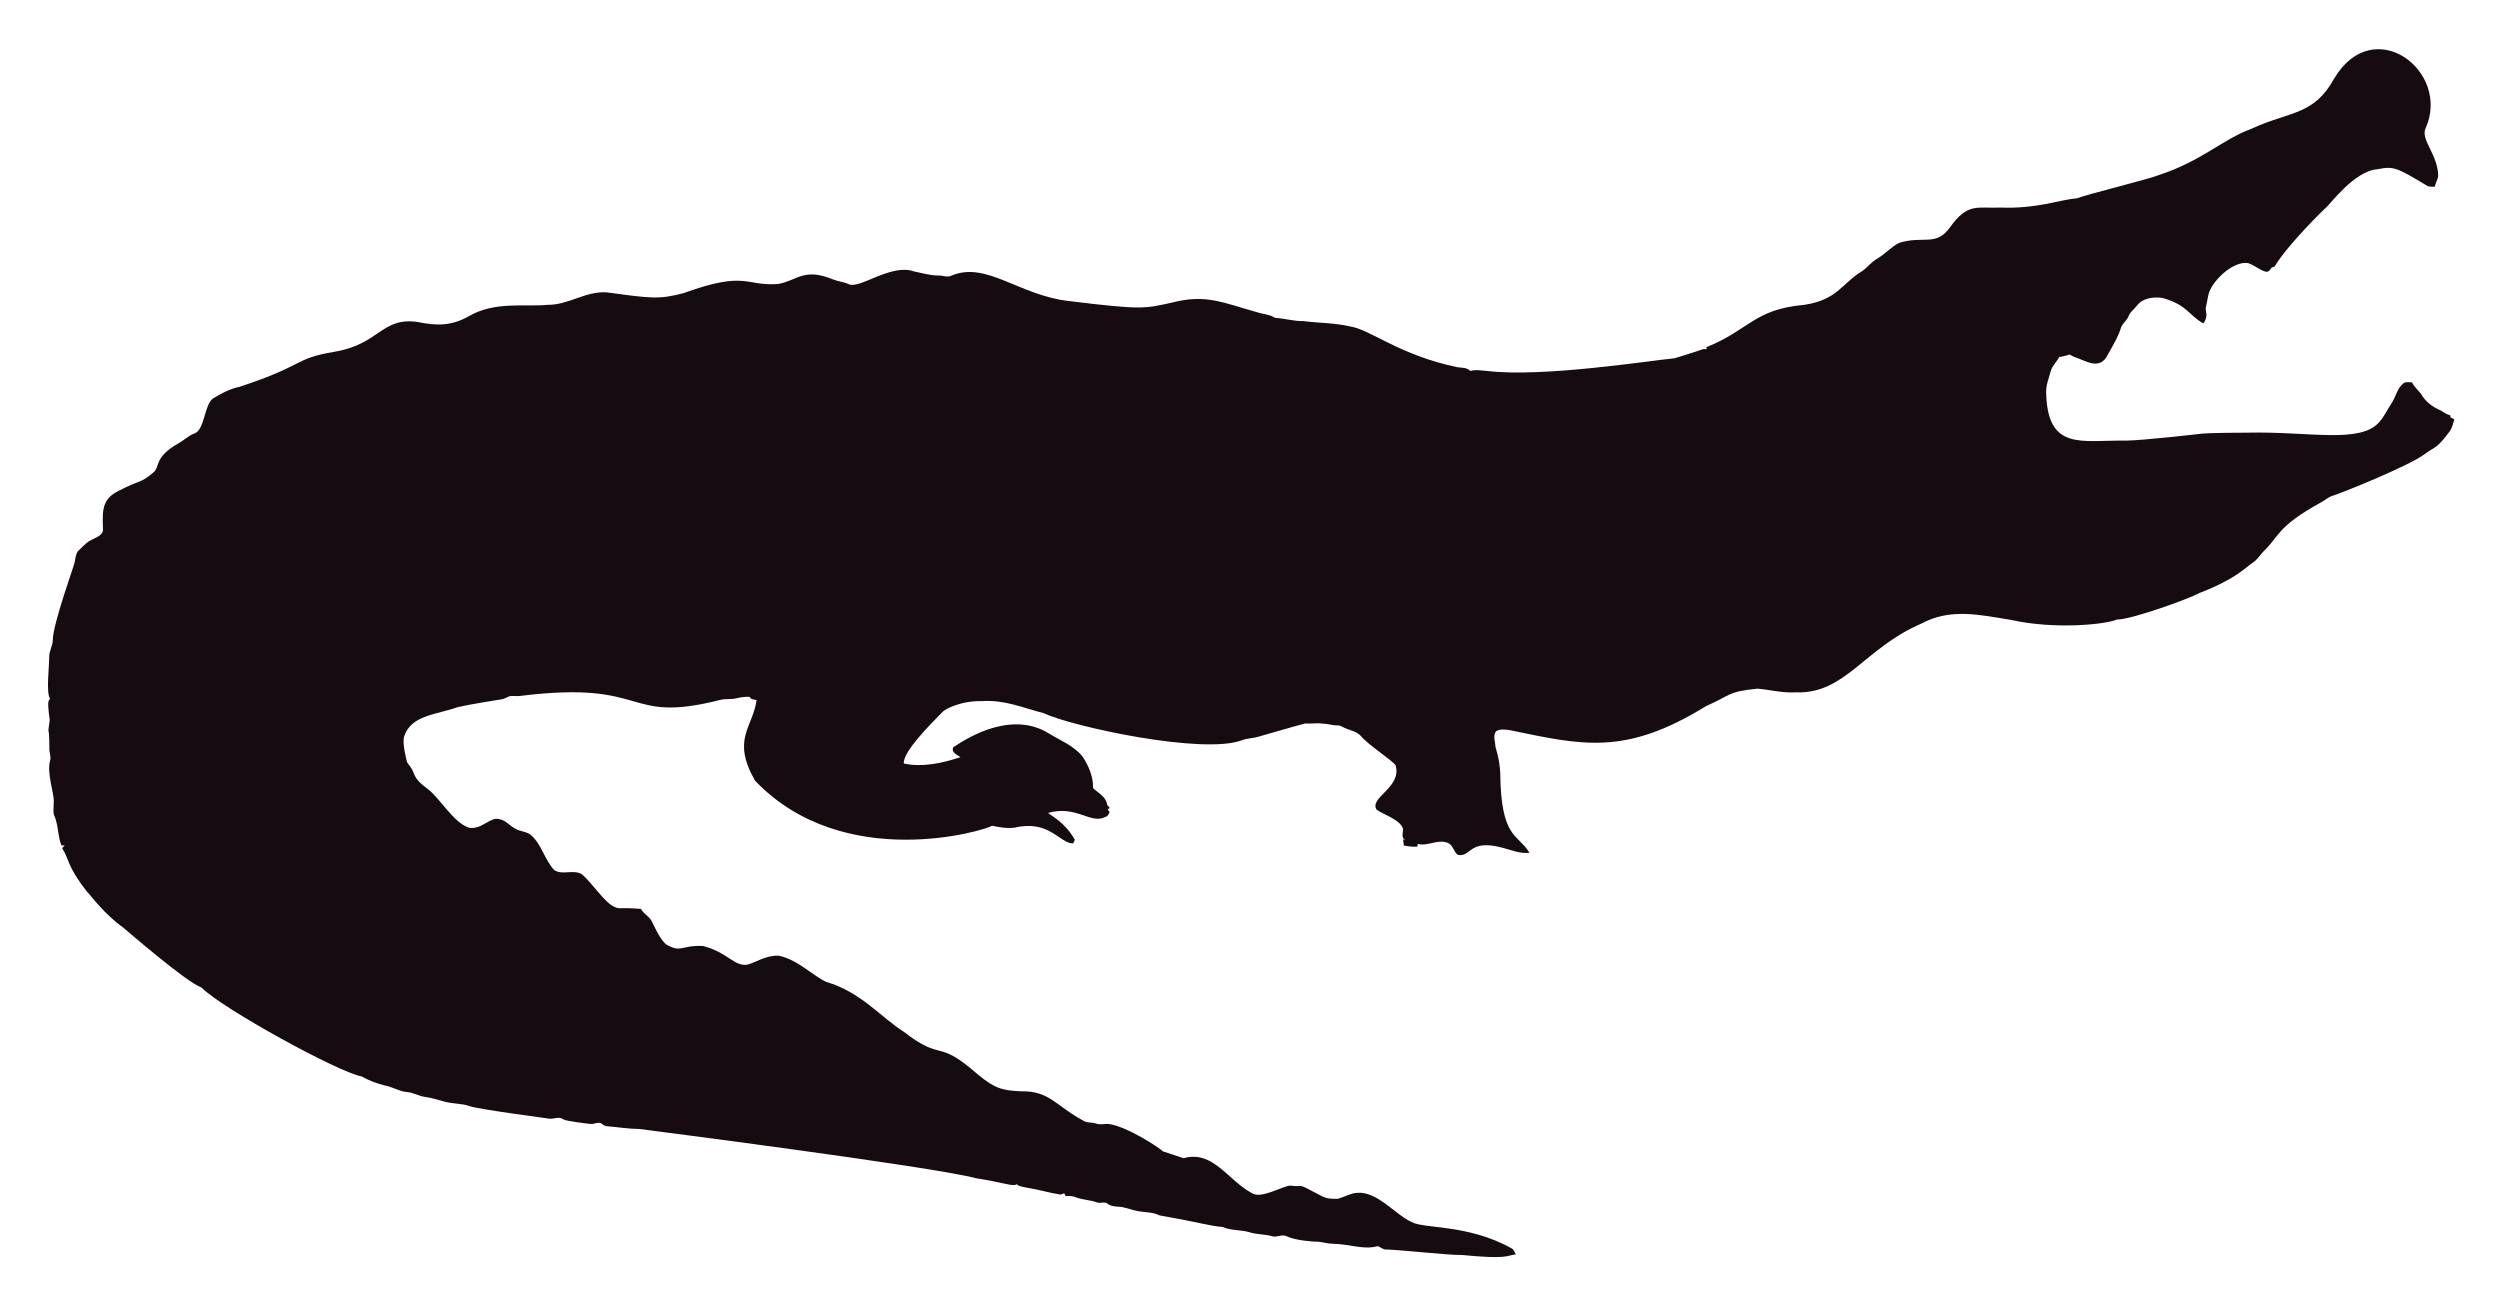
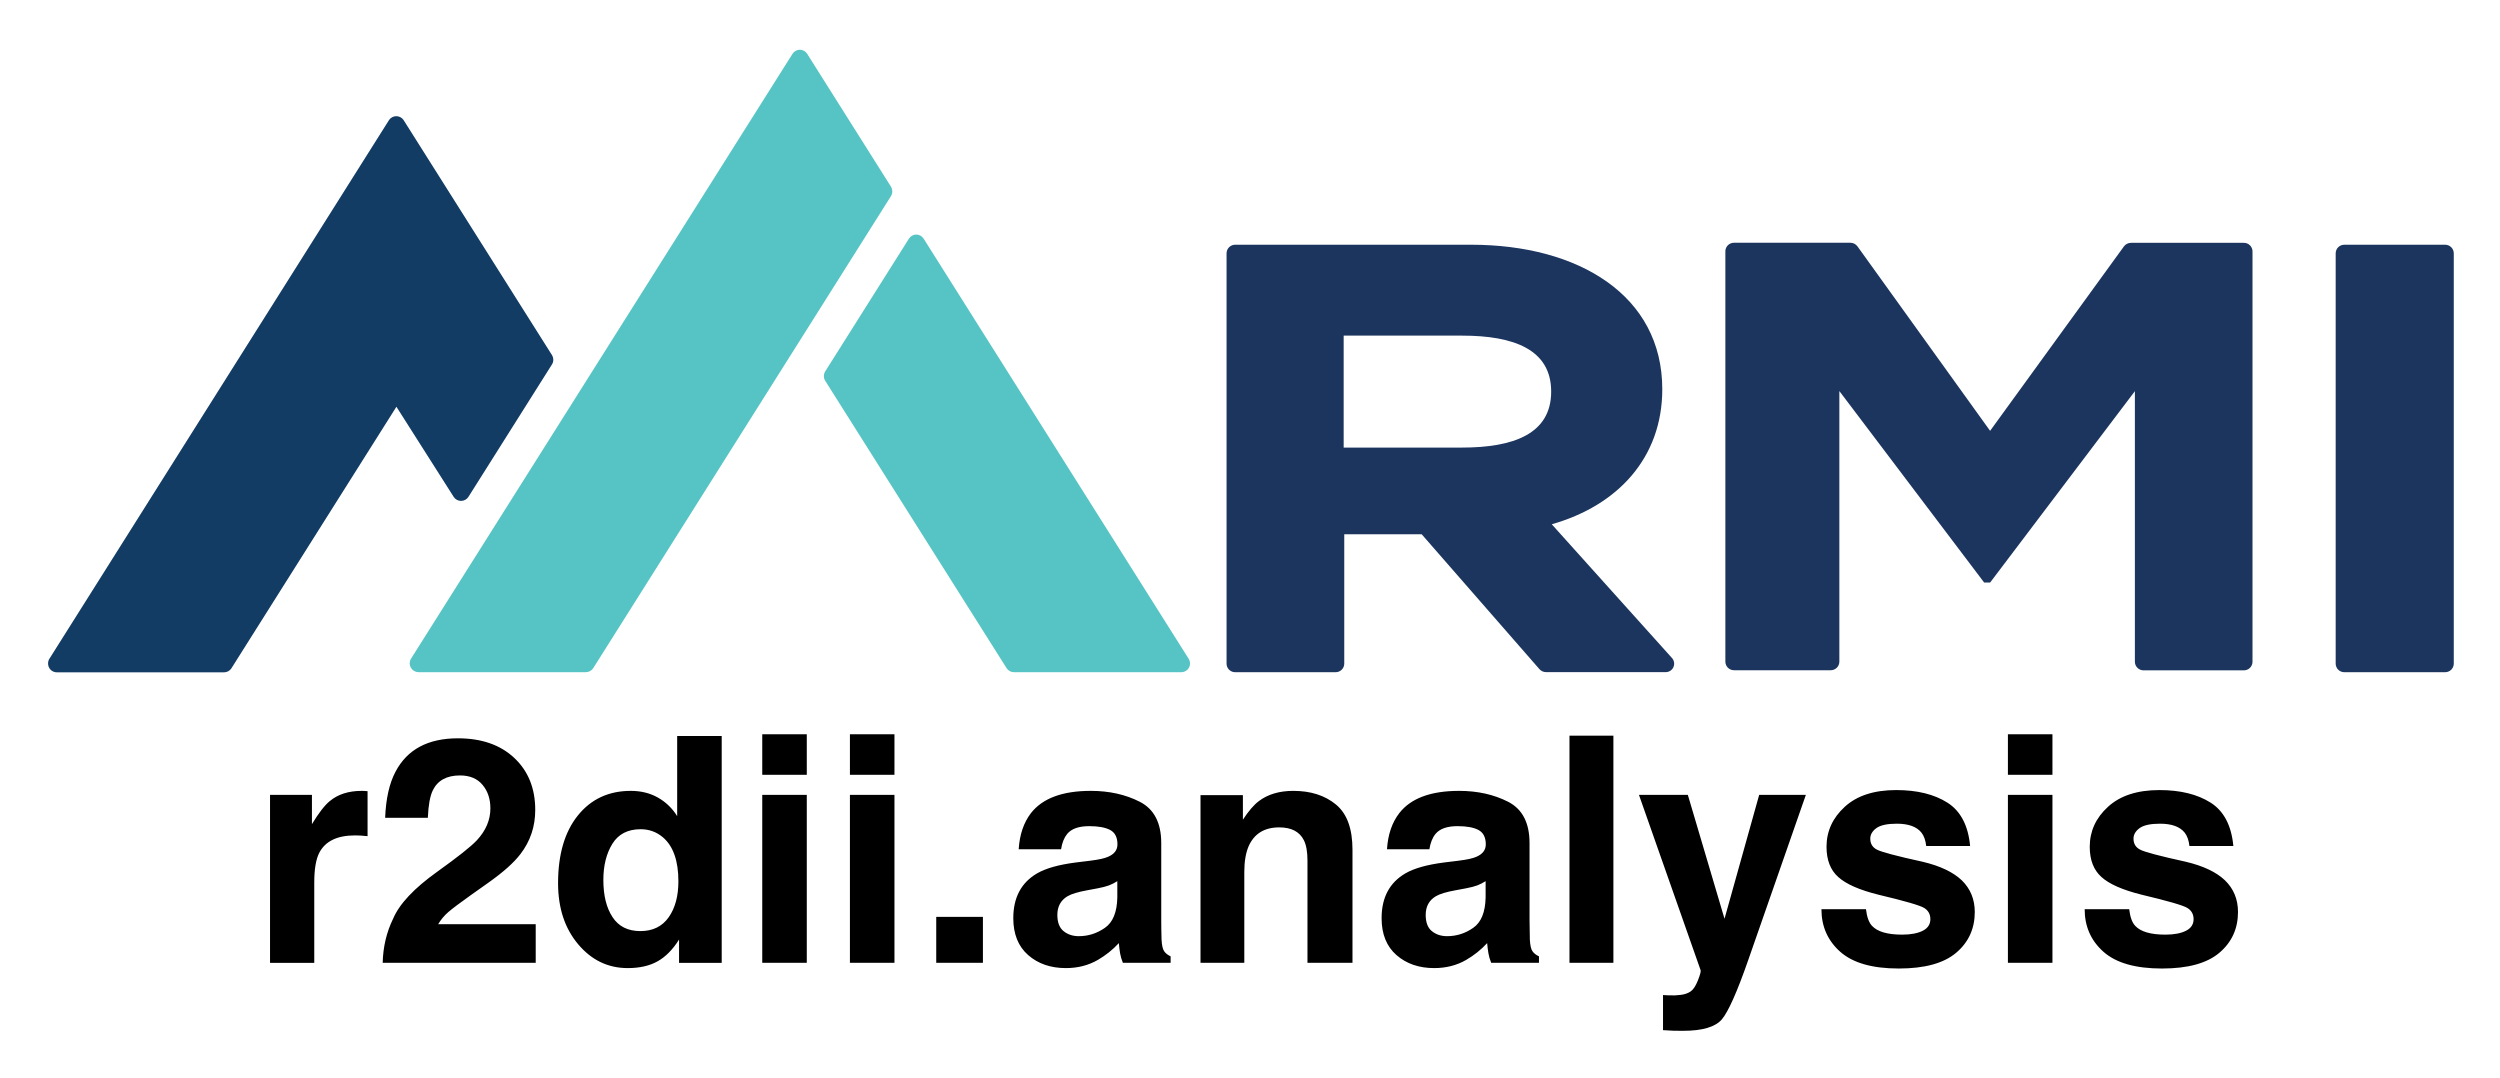
- <svg xmlns="http://www.w3.org/2000/svg" role="img" viewBox="-18.65 -23.65 2659.80 1387.30">
-   <path fill="#160B10" d="M2562.057 112.664c-5.93 12.226 13.089 27.649 13.408 51.328-.967 3.791-2.837 7.289-3.816 11.093-2.417-.267-4.923.089-7.226-.636-33.512-20.05-36.245-21.483-53.631-18.038-24.88 1.775-51.012 38.147-54.547 40.579-1 .685-40.963 39.485-54.967 62.993-1.056.331-2.086.661-3.078 1.005-1.45 2.188-3.295 5.317-6.386 4.363-6.755-1.794-12.047-7.022-18.687-9.083-14.172-2.325-33.569 14.577-40.185 28.126-2.76 5.432-2.862 11.614-4.401 17.415-2.078 5.918 3.558 9.203-2.964 18.611-15.758-8.651-16.89-19.671-43.645-27.108-9.541-1.323-21.002.025-27.146 8.345-2.9 3.956-7.454 6.64-8.994 11.487-1.705 4.223-5.788 6.857-7.569 10.978-3.219 10.775-9.274 20.417-14.705 30.186-7.484 15.043-21.458 7.113-29.639 3.893-3.549-1.501-7.378-2.404-10.482-4.745-3.613 1.31-7.378 2.124-11.131 2.799-2.9 5.19-7.62 9.362-9.184 15.252-1.972 7.442-5.139 14.807-4.771 22.656 1.426 62.435 37.744 50.23 84.657 50.985 18.427-.238 76.659-6.917 77.661-7.06 10.315-1.512 51.103-1.387 52.104-1.425 64.718-1.507 119.253 12.017 139.725-10.991 5.622-6.144 8.955-13.878 13.598-20.735 4.617-7.073 5.915-16.893 13.662-21.562 2.519-.687 5.19-.305 7.81-.242 2.481 5.406 7.582 8.854 10.609 13.891 4.503 7.467 12.047 12.632 19.921 16.041 3.269 1.794 6.144 4.389 9.999 4.936.166.852.369 1.705.598 2.57 1.259.611 2.519 1.208 3.854 1.819-1.196 4.325-2.073 8.854-4.681 12.606-14.981 20.134-15.737 16.079-26.561 24.297-16.513 12.73-90.704 42.38-97.937 44.421-4.63 1.259-8.078 4.719-12.199 6.907-47.689 26.034-44.914 36.755-61.276 51.99-3.969 4.096-6.856 9.273-11.754 12.403-6.886 4.248-16.845 16.908-56.76 32.26-10.994 6.222-73.381 28.559-87.544 28.177-12.182 5.289-66.295 10.873-113.113.394-34.047-5.52-64.247-12.539-95.05 3.905-61.045 26.219-81.054 75.205-133.67 73.195-13.739.903-27.159-2.684-40.745-3.943-32.756 3.396-26.951 6.432-54.687 18.547-86.536 53.421-132.198 41.426-208.888 25.607-4.859-.636-10.304-1.616-14.68 1.259-3.511 4.999-.687 11.232-.509 16.804 2.76 8.879 4.605 18.076 5.037 27.388.678 70.703 18.876 64.615 31.064 85.038-10.38 1.31-20.137-3.346-30.008-5.724-35.054-8.942-31.959 10.974-46.367 7.887-4.376-3.651-5.076-10.864-10.94-12.886-10.482-3.893-20.875 4.033-31.37 1.285-.165.725-.483 2.163-.649 2.875-4.834.432-9.592-.331-14.311-1.196-.153-2.201-.407-4.401-.751-6.551.7.127 2.112.382 2.824.509-5.368-1.387-2.926-7.48-2.862-11.411-2.581-10.171-21.93-15.743-28.266-20.735-7.896-13.101 27.192-23.356 20.29-47.143-4.808-6.385-29.888-22.164-37.17-31.395-4.783-5.063-12.047-5.813-18.013-8.815-1.972-.827-3.791-2.315-6.017-2.239-5.597.191-10.965-1.781-16.537-1.908-6.208-.878-12.441.318-18.661-.076-6.376 1.51-49.471 13.993-49.471 13.993-5.775 1.781-11.97 1.603-17.631 3.791-41.153 15.671-180.401-14.399-211.051-28.838-22.477-5.819-41.27-14.396-65.945-12.772-23.033-.496-39.521 9.215-41.101 11.08-14.156 14.382-42.805 43.009-41.597 55.297 9.881 2.049 27.067 4.244 60.297-6.755-3.6-2.633-10.164-4.859-7.683-10.52 30.91-20.96 69.478-34.528 101.385-14.896 12.454 7.683 26.879 13.128 36.241 24.907 6.449 9.897 11.461 21.384 11.08 33.43 5.483 5.19 14.184 9.464 14.96 17.771.954 1.132 1.883 2.239 2.9 3.371-.56.344-1.679 1.03-2.251 1.361.674 1.081 1.336 2.15 2.022 3.244-1.157 2.112-2.252 4.643-4.923 5.037-15.167 7.923-30.412-12.885-60.589-4.414 4.515 3.914 17.957 10.035 28.495 28.596-.623 1.285-1.221 2.582-1.781 3.893-14.581-.066-25.26-25.439-62.103-16.83-8.065 1.081-16.27-.28-24.119-2.048-5.689 4.616-157.704 51.097-252.241-47.919-25.462-44.516-2.105-56.742 1.616-85.776-2.646-.598-6.259-.445-7.429-3.447-4.834-.216-9.63.547-14.311 1.666-5.343 1.336-10.927.254-16.283 1.527-104.921 26.598-73.475-21.586-213.976-4.058-3.638.483-7.327-.471-10.927.267-2.722 1.043-5.203 2.786-8.129 3.244-1.005.139-35.568 5.632-46.749 8.332-23.248 8.245-49.669 8.494-57.027 31.013-2.544 7.127 2.495 25.23 2.659 26.23.509 2.748 2.964 4.529 4.274 6.907 5.125 7.002 1.576 10.814 17.186 22.287 13.483 9.569 27.903 36.42 44.764 41.877 13.652 2.389 22.508-11.842 32.107-9.146 7.022 1.107 11.334 7.276 17.415 10.317 5.356 3.193 12.365 2.633 17.033 7.162 11.029 10.189 14.018 26.078 24.284 36.878 8.765 5.47 19.972-.979 28.965 4.071 11.309 9.233 25.045 31.634 35.809 35.287 4.836 2.294 4.589-.02 27.477 1.832 2.226 4.796 7.327 7.085 10.253 11.347 2.611 3.387 8.633 20.294 16.715 26.574 16.075 9.185 15.426.491 38.875 1.488 26.056 6.667 32.977 21.713 46.774 19.997 8.688-1.942 19.833-10.206 33.646-9.68 20.419 4.043 37.013 21.857 50.896 27.986 36.199 10.4 58.502 37.92 82.062 52.817 43.011 33.213 34.403 6.396 79.034 45.566 18.208 15.125 26.246 17.04 45.986 17.936 30.318-.751 37.93 16.193 65.525 30.81 4.134 3.155 9.541 1.844 14.196 3.498 4.147 1.463 8.51.394 12.772.369 18.974 1.87 55.059 25.539 58.465 29.232 7.353 2.353 14.667 4.91 22.02 7.276 31.527-8.837 46.862 23.524 72.916 37.323 9.817 6.052 31.604-7.299 40.338-8.179 17.829 2.357 3.781-4.531 33.392 11.016 5.241 3.066 11.589 3.218 17.504 3.028 6.869-1.921 13.204-5.852 20.48-6.348 21.245-1.942 41.314 23.767 57.816 30.975 12.756 7.578 60.29 2.089 106.638 28.189 2.366 1.298 3.155 4.007 4.3 6.284-10.435 1.423-8.676 5.392-56.964.7-16.115.199-61.486-5.252-82.52-5.953-2.824-.572-4.91-3.04-7.772-3.397-15.269 4.072-27.792-2.198-48.492-2.671-5.546-.102-10.825-2.201-16.359-2.162-2.762-.015-21.848-1.008-32.323-6.004-4.758-1.972-9.668 1.654-14.476.293-7.747-2.315-16.003-1.781-23.737-4.121-9.541-3.104-20.277-1.692-29.41-5.865-12.12-.691-23.98-4.714-66.899-12.25-6.984-3.625-14.985-3.091-22.516-4.49-7.416-1.145-14.324-4.643-21.892-4.821-3.727-.204-7.632-.649-10.698-2.939-3.206-2.951-7.645-.127-11.334-1.539-7.531-2.798-15.774-2.646-23.203-5.712-3.282-1.298-6.844-1.17-10.278-1.081-.394-.763-1.183-2.264-1.577-3.015-1.285.636-2.608 1.119-3.982 1.45-12.263-1.87-24.131-5.674-36.394-7.467-3.46-.903-7.404-1.005-10.113-3.6-3.831 2.97-12.398-1.54-43.747-6.411-46.335-12.483-357.594-52.295-357.594-52.295-11.716-.14-23.317-2.023-34.982-3.015-2.442-.127-4.211-1.844-6.068-3.18-3.753-1.387-7.467 1.336-11.271.789-2.02-.195-26.027-2.946-28.838-4.923-4.592-3.587-10.278.216-15.367-.738-2.203-.387-74.203-9.818-84.135-13.242-8.243-2.989-17.224-2.379-25.658-4.529-7.162-1.895-14.209-4.274-21.574-5.254-6.92-.878-13.001-4.923-20.035-5.266-8.319-.878-15.443-5.826-23.648-7.073-8.256-2.252-16.448-5.037-23.775-9.49-23.552-3.584-149.518-72.739-170.649-94.63-16.013-5.37-81.914-62.745-82.914-63.439-21.039-15.096-34.147-33.758-38.964-38.595-21.778-27.726-18.854-34.892-26.396-46.215.916-1.018 1.832-2.01 2.748-3.015-1.145.038-2.29.076-3.435.14-3.651-8.676-3.18-18.28-6.042-27.172-2.062-7.913-2.975-1.701-2.175-19.526.634-7.664-7.675-30.697-3.931-43.518 1.348-4.16-.814-8.281-.751-12.454.068-28.882-2.418-11.02.394-30.657-3.041-22.85-1.09-20.042.305-22.719-4.294-7.378-.844-32.606-.89-44.586-.025-6.246 3.714-11.741 3.867-17.962 0-16.859 22.775-79.378 23.076-82.113 1.056-4.198 1.043-9.032 3.778-12.568 4.338-3.74 7.874-8.485 13.052-11.169 4.745-2.913 11.411-4.172 13.471-10.088.043-16.362-3.503-32.575 15.532-42.157 25.219-13.344 23.115-7.424 38.34-20.379 6.931-5.754.059-15.764 26.434-30.772 5.915-3.129 10.622-8.281 17.046-10.507 11.015-3.661 10.497-31.892 20.099-37.437 8.612-5.33 17.796-10.113 27.795-12.148 71.433-23.584 56.818-29.805 100.939-37.31 48.019-7.907 49.805-36.895 88.244-31.777 19.858 4.163 35.994 4.605 54.61-5.953 27.665-16.35 60.97-9.859 83.919-12.212 22.172.42 41.279-15.29 63.693-13.191 46.138 6.272 54.878 7.691 80.993.738 67.442-24.31 65.094-7.128 100.634-9.706 20.946-3.875 27.233-17.596 58.388-4.91 5.368 2.188 11.283 2.595 16.575 5.025 11.553 5.818 45.215-22.204 69.43-13.535 8.676 1.717 17.262 4.401 26.205 4.401 4.49-.216 9.083 2.252 13.446.293 37.015-16.156 72.304 20.872 125.096 26.815 80.305 9.923 81.3 7.845 110.289 1.603 36.266-9.336 54.189.413 92.111 10.902 5.775 1.717 12.11 1.984 17.237 5.47 10.075.458 19.844 3.638 29.983 3.396 16.588 2.163 33.506 1.819 49.853 5.686 21.982 3.418 52.115 30.498 114.347 43.441 4.681.572 9.999.28 13.586 3.956 5.864-1.844 12.047-.267 18.038-.025 59.148 7.176 174.934-11.359 199.106-13.471 9.82-3.218 19.819-5.966 29.576-9.452 1.488-.674 3.155-.356 4.758-.229-.115-.522-.356-1.577-.483-2.099 45.944-18.548 50.589-40.213 103.827-45.057 35.891-5.17 40.645-23.282 61.836-35.809 5.712-3.969 9.897-9.808 16.028-13.281 8.408-4.872 14.82-12.555 23.559-16.931 25.605-7.944 38.867 4.305 53.847-16.257 19.089-26.933 29.276-20.168 53.605-21.256 38.819 1.522 63.061-8.345 81.948-9.935 11.484-4.495 77.877-20.69 87.061-24.742 45.297-14.857 67.746-37.884 97.505-48.848 42.187-19.404 67.008-14.225 88.74-53.694 41.891-70.568 124.443-7.946 97.366 52.7z" />
+ <svg xmlns="http://www.w3.org/2000/svg" role="img" viewBox="-12.18 -12.68 633.36 272.86">
+   <g data-name="Layer 2">
+     <path fill="#56c4c4" d="M213.88 35.83a2.19 2.19 0 0 1-.38 1.24l-75.4 119.54a2.23 2.23 0 0 1-1.83 1H93.84a2.22 2.22 0 0 1-1.84-1l-.12-.19a2.2 2.2 0 0 1-.27-1.06 2.25 2.25 0 0 1 .27-1.06l.12-.19 96.5-153 .12-.19a2.22 2.22 0 0 1 1.84-1 2.25 2.25 0 0 1 1.83 1l21.2 33.61.12.2a2.2 2.2 0 0 1 .27 1.1zm75.43 119.57a2.22 2.22 0 0 1-2.22 2.22h-42.4a2.22 2.22 0 0 1-1.84-1l-.12-.19-45.81-72.58-.12-.19a2.2 2.2 0 0 1-.27-1.06 2.25 2.25 0 0 1 .27-1.06l.12-.19L218 47.93l.12-.19a2.22 2.22 0 0 1 1.84-1 2.25 2.25 0 0 1 1.83 1l67.13 106.41.12.2a2.2 2.2 0 0 1 .27 1.05z" />
+     <path fill="#123c63" d="M128 78.46a2.16 2.16 0 0 1-.36 1.21l-21.18 33.58a2.22 2.22 0 0 1-3.67 0l-.12-.19-14.42-22.69-41.69 66.08-.12.2a2.23 2.23 0 0 1-1.83 1H2.25A2.22 2.22 0 0 1 0 155.38a2.19 2.19 0 0 1 .38-1.24l86-136.41a2.22 2.22 0 0 1 3.68 0l37.55 59.47.12.2a2.2 2.2 0 0 1 .27 1.06z" />
+     <path fill="#1c355e" d="M377.84 156.86L348 122.68h-19.62v32.79a2.18 2.18 0 0 1-2.21 2.15h-25.41a2.17 2.17 0 0 1-2.2-2.15v-104a2.18 2.18 0 0 1 2.2-2.15h59.76c27.26 0 48.43 12.85 48.43 36.6 0 17.36-11.27 29.47-28 34.22l30.47 33.9a2.14 2.14 0 0 1-1.66 3.56h-30.24a2.25 2.25 0 0 1-1.68-.74zm-19.61-56.15c13 0 22.57-3.45 22.57-14.18s-9.57-14.18-22.57-14.18h-30v28.36zM558.48 51v104a2.19 2.19 0 0 1-2.21 2.15h-25.38a2.19 2.19 0 0 1-2.21-2.15V86.42L492 134.91h-1.5l-36.69-48.52v68.58a2.18 2.18 0 0 1-2.2 2.15h-24.48a2.18 2.18 0 0 1-2.2-2.15v-104a2.17 2.17 0 0 1 2.2-2.15h29.47a2.21 2.21 0 0 1 1.8.92L492 96.47l33.9-46.72a2.21 2.21 0 0 1 1.8-.91h28.55a2.18 2.18 0 0 1 2.23 2.16zm21.07 104.47v-104a2.18 2.18 0 0 1 2.2-2.15h25.51a2.19 2.19 0 0 1 2.21 2.15v104a2.18 2.18 0 0 1-2.21 2.15h-25.51a2.18 2.18 0 0 1-2.2-2.15z" />
+   </g>
+   <path d="M79.985 187.693c-.144-.011-.311-.011-.522-.011-3.332 0-6.041.866-8.118 2.61-1.277 1.044-2.776 2.987-4.498 5.819v-7.418H56.231v42.556h11.205v-20.334c0-3.42.433-5.941 1.288-7.585 1.533-2.91 4.542-4.364 9.018-4.364.344 0 .777.011 1.333.033.544.033 1.166.078 1.866.155v-11.394c-.489-.033-.811-.044-.955-.067zm7.407 32.427c-1.644 3.365-2.521 7.074-2.621 11.128h38.769v-9.795H98.831c.7-1.177 1.566-2.199 2.588-3.087 1.033-.888 2.943-2.321 5.719-4.298l4.453-3.154c3.754-2.665 6.441-5.064 8.085-7.23 2.499-3.254 3.742-6.974 3.742-11.161 0-5.475-1.766-9.861-5.308-13.182-3.531-3.32-8.296-4.975-14.281-4.975-7.574 0-12.849 2.821-15.814 8.473-1.566 2.965-2.432 6.852-2.621 11.672H96.21c.133-3.176.544-5.497 1.255-6.952 1.222-2.521 3.52-3.787 6.907-3.787 2.465 0 4.375.8 5.697 2.388 1.333 1.588 1.988 3.576 1.988 5.964 0 2.943-1.155 5.653-3.476 8.129-1.499 1.588-4.82 4.209-9.95 7.885-5.908 4.22-9.662 8.207-11.239 11.983zm67.109-30.739c-2.01-1.133-4.298-1.699-6.874-1.699-5.597 0-10.061 2.077-13.415 6.241-3.343 4.164-5.008 9.884-5.008 17.147 0 6.297 1.699 11.45 5.097 15.481 3.387 4.02 7.574 6.03 12.549 6.03 3.021 0 5.542-.577 7.574-1.721 2.032-1.144 3.842-2.976 5.431-5.508v5.897h10.805v-57.47h-11.283v20.3c-1.244-1.999-2.876-3.565-4.875-4.698zm2.732 30.317c-1.644 2.332-4.031 3.509-7.185 3.509s-5.497-1.177-7.041-3.531c-1.555-2.354-2.332-5.497-2.332-9.428 0-3.643.766-6.697 2.288-9.162 1.521-2.454 3.909-3.687 7.163-3.687 2.132 0 4.009.677 5.619 2.032 2.632 2.232 3.942 5.964 3.942 11.161 0 3.731-.811 6.763-2.454 9.106zm34.982-36.081v-10.272h-11.283v10.272zm-11.283 5.075v42.556h11.283v-42.556zm33.494-5.075v-10.272h-11.283v10.272zm-11.283 5.075v42.556h11.283v-42.556zm21.866 30.917v11.638h11.827v-11.638zm45.876-9.051v4.142c-.078 3.72-1.122 6.286-3.143 7.685-2.021 1.41-4.22 2.11-6.619 2.11-1.51 0-2.787-.422-3.842-1.266-1.055-.844-1.588-2.221-1.588-4.12 0-2.132.866-3.709 2.576-4.731 1.022-.6 2.699-1.099 5.042-1.521l2.499-.466c1.244-.233 2.232-.489 2.943-.755.722-.278 1.433-.633 2.132-1.077zm-6.752-5.197l-3.787.466c-4.298.555-7.552 1.466-9.762 2.743-4.031 2.343-6.052 6.13-6.052 11.361 0 4.031 1.255 7.152 3.765 9.351 2.51 2.199 5.697 3.298 9.551 3.298 3.021 0 5.719-.689 8.118-2.077 1.999-1.166 3.776-2.588 5.308-4.253.078.966.189 1.821.311 2.576.133.755.366 1.566.711 2.421h12.094v-1.644c-.722-.333-1.277-.766-1.632-1.288-.366-.511-.589-1.499-.666-2.965-.056-1.921-.078-3.565-.078-4.92v-19.512c0-5.131-1.81-8.618-5.431-10.472-3.62-1.843-7.752-2.765-12.416-2.765-7.152 0-12.205 1.866-15.148 5.619-1.843 2.399-2.887 5.453-3.121 9.173h10.739c.255-1.644.777-2.943 1.555-3.898 1.099-1.31 2.954-1.955 5.586-1.955 2.343 0 4.12.333 5.331.988 1.21.666 1.81 1.877 1.81 3.62 0 1.433-.788 2.476-2.377 3.154-.888.4-2.354.722-4.409.977zm.577-17.802zm61.557 3.576c-2.799-2.31-6.397-3.454-10.794-3.454-3.52 0-6.419.855-8.707 2.576-1.277.955-2.632 2.532-4.065 4.72v-6.208h-10.739v42.478h11.094V208.215c0-2.632.366-4.786 1.088-6.486 1.41-3.198 3.998-4.797 7.774-4.797 3.065 0 5.153 1.088 6.241 3.276.6 1.199.9 2.921.9 5.153v25.886h11.405v-28.652c0-5.342-1.399-9.162-4.198-11.461zm-14.892-3.576zm52.817 22.999v4.142c-.078 3.72-1.122 6.286-3.143 7.685-2.01 1.41-4.22 2.11-6.619 2.11-1.51 0-2.787-.422-3.842-1.266-1.055-.844-1.577-2.221-1.577-4.12 0-2.132.855-3.709 2.576-4.731 1.011-.6 2.687-1.099 5.031-1.521l2.499-.466c1.255-.233 2.232-.489 2.954-.755.711-.278 1.421-.633 2.121-1.077zm-6.752-5.197l-3.787.466c-4.298.555-7.552 1.466-9.762 2.743-4.031 2.343-6.052 6.13-6.052 11.361 0 4.031 1.255 7.152 3.765 9.351 2.521 2.199 5.697 3.298 9.551 3.298 3.021 0 5.73-.689 8.118-2.077 2.01-1.166 3.776-2.588 5.308-4.253.078.966.189 1.821.322 2.576.122.755.355 1.566.7 2.421h12.105v-1.644c-.733-.333-1.277-.766-1.644-1.288-.366-.511-.589-1.499-.666-2.965-.044-1.921-.078-3.565-.078-4.92v-19.512c0-5.131-1.81-8.618-5.419-10.472-3.62-1.843-7.763-2.765-12.416-2.765-7.163 0-12.216 1.866-15.148 5.619-1.855 2.399-2.898 5.453-3.132 9.173h10.739c.267-1.644.777-2.943 1.566-3.898 1.088-1.31 2.954-1.955 5.575-1.955 2.343 0 4.12.333 5.331.988 1.21.666 1.821 1.877 1.821 3.62 0 1.433-.8 2.476-2.388 3.154-.877.4-2.354.722-4.409.977zm.589-17.802zm38.535 43.688v-57.548h-11.128v57.548zm12.571 8.162v8.895c1.199.089 2.088.133 2.687.144.6.011 1.399.022 2.388.022 4.92 0 8.196-.977 9.839-2.91 1.632-1.943 3.865-6.952 6.674-15.014l14.603-41.856h-11.827l-8.784 31.395-9.295-31.395h-12.382l15.625 44.432c.1.311-.133 1.166-.689 2.576-.555 1.399-1.166 2.332-1.81 2.776-.677.466-1.51.766-2.499.888-.988.133-2.032.178-3.132.122zm15.07-51.851zm36.348 30.106H449.27c0 4.364 1.588 7.963 4.775 10.794 3.198 2.821 8.129 4.231 14.826 4.231 6.552 0 11.405-1.333 14.537-3.998 3.143-2.665 4.709-6.108 4.709-10.328 0-3.198-1.099-5.875-3.276-8.007-2.221-2.11-5.53-3.676-9.961-4.72-6.641-1.455-10.506-2.488-11.594-3.087-1.088-.566-1.644-1.499-1.644-2.765 0-1.022.522-1.91 1.544-2.665 1.033-.744 2.754-1.122 5.175-1.122 2.943 0 5.02.744 6.241 2.254.655.833 1.055 1.966 1.21 3.398h11.127c-.489-5.197-2.41-8.862-5.753-10.983-3.343-2.121-7.674-3.187-12.982-3.187-5.597 0-9.939 1.41-13.027 4.242-3.076 2.821-4.62 6.197-4.62 10.128 0 3.332.988 5.886 2.965 7.652 1.977 1.799 5.375 3.287 10.195 4.487 6.685 1.588 10.55 2.71 11.594 3.365 1.044.644 1.555 1.599 1.555 2.843 0 1.299-.644 2.277-1.932 2.932-1.288.644-3.021.977-5.208.977-3.72 0-6.274-.744-7.652-2.232-.777-.833-1.288-2.232-1.521-4.209zm8.507-30.106zm38.735-3.942v-10.272h-11.283v10.272zm-11.283 5.075v42.556h11.283v-42.556zm30.728 28.974h-11.283c0 4.364 1.588 7.963 4.775 10.794 3.187 2.821 8.129 4.231 14.814 4.231 6.563 0 11.416-1.333 14.548-3.998 3.132-2.665 4.709-6.108 4.709-10.328 0-3.198-1.099-5.875-3.287-8.007-2.21-2.11-5.53-3.676-9.95-4.72-6.641-1.455-10.506-2.488-11.594-3.087-1.099-.566-1.644-1.499-1.644-2.765 0-1.022.511-1.91 1.544-2.665 1.022-.744 2.754-1.122 5.175-1.122 2.932 0 5.02.744 6.241 2.254.655.833 1.055 1.966 1.21 3.398h11.128c-.489-5.197-2.41-8.862-5.753-10.983-3.354-2.121-7.674-3.187-12.982-3.187-5.597 0-9.939 1.41-13.027 4.242-3.087 2.821-4.62 6.197-4.62 10.128 0 3.332.988 5.886 2.965 7.652 1.977 1.799 5.375 3.287 10.184 4.487 6.697 1.588 10.561 2.71 11.594 3.365 1.044.644 1.566 1.599 1.566 2.843 0 1.299-.644 2.277-1.932 2.932-1.288.644-3.021.977-5.208.977-3.72 0-6.274-.744-7.652-2.232-.788-.833-1.288-2.232-1.521-4.209zm8.507-30.106z" />
</svg>
